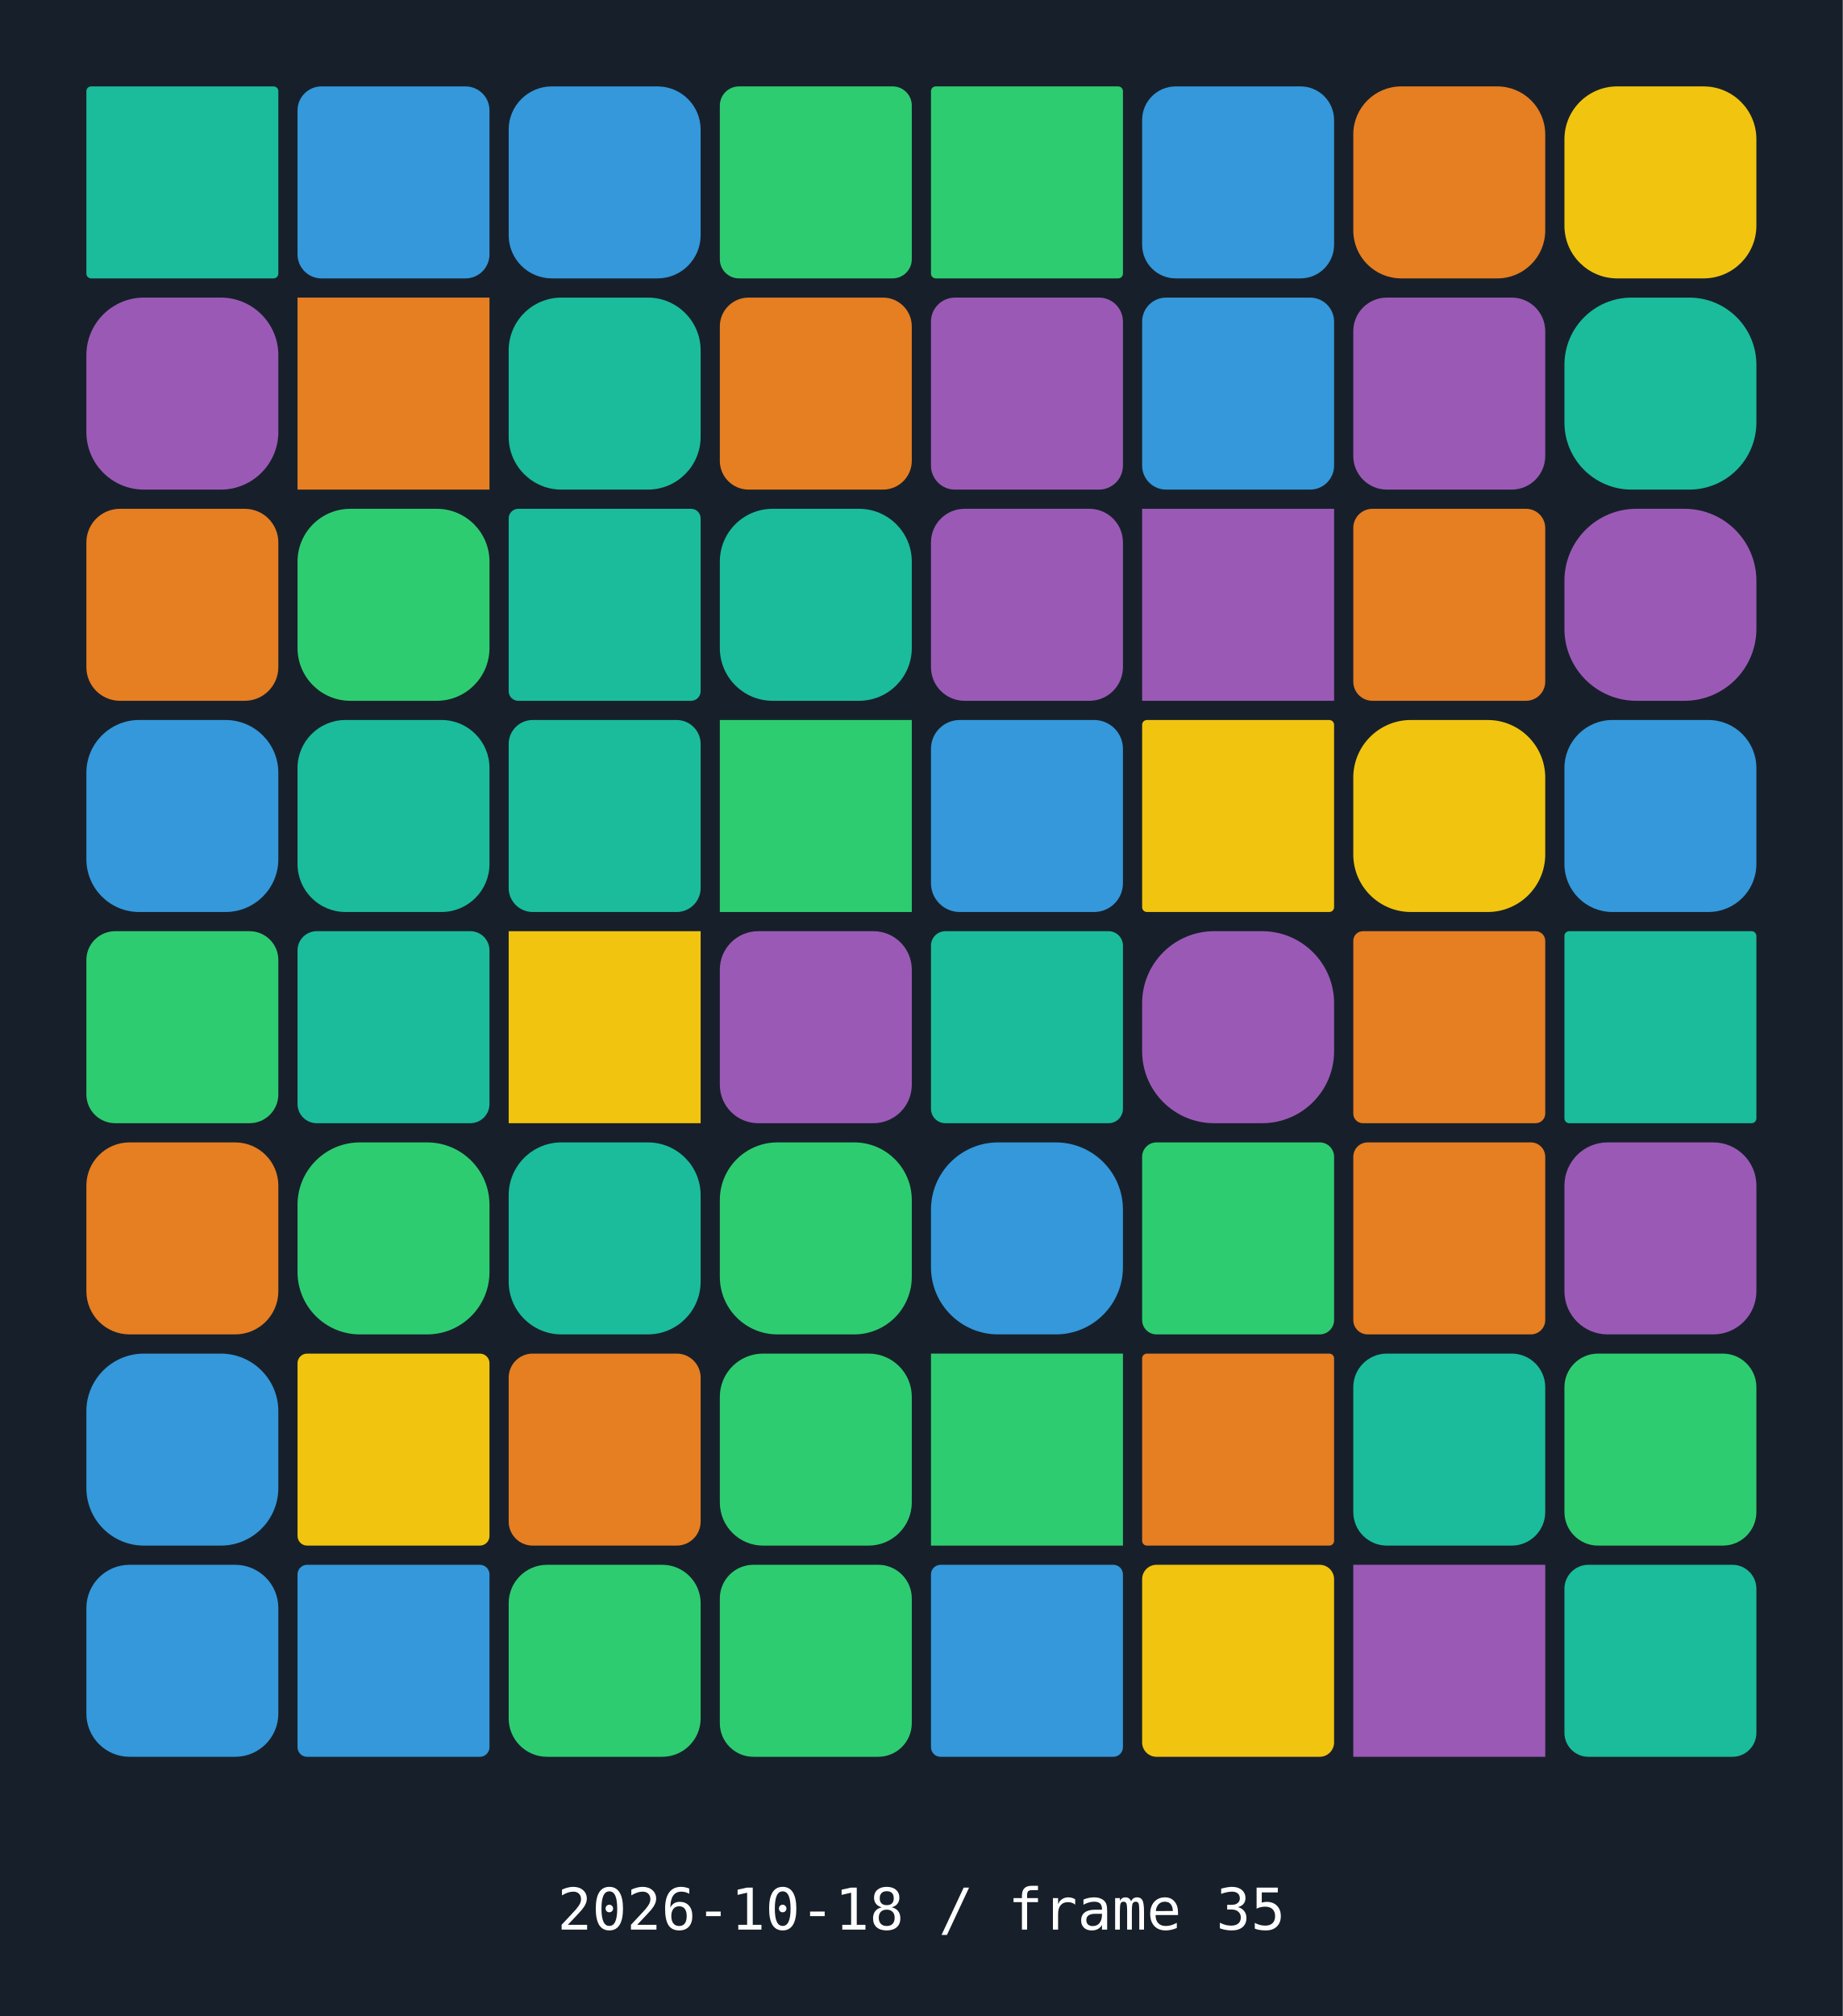
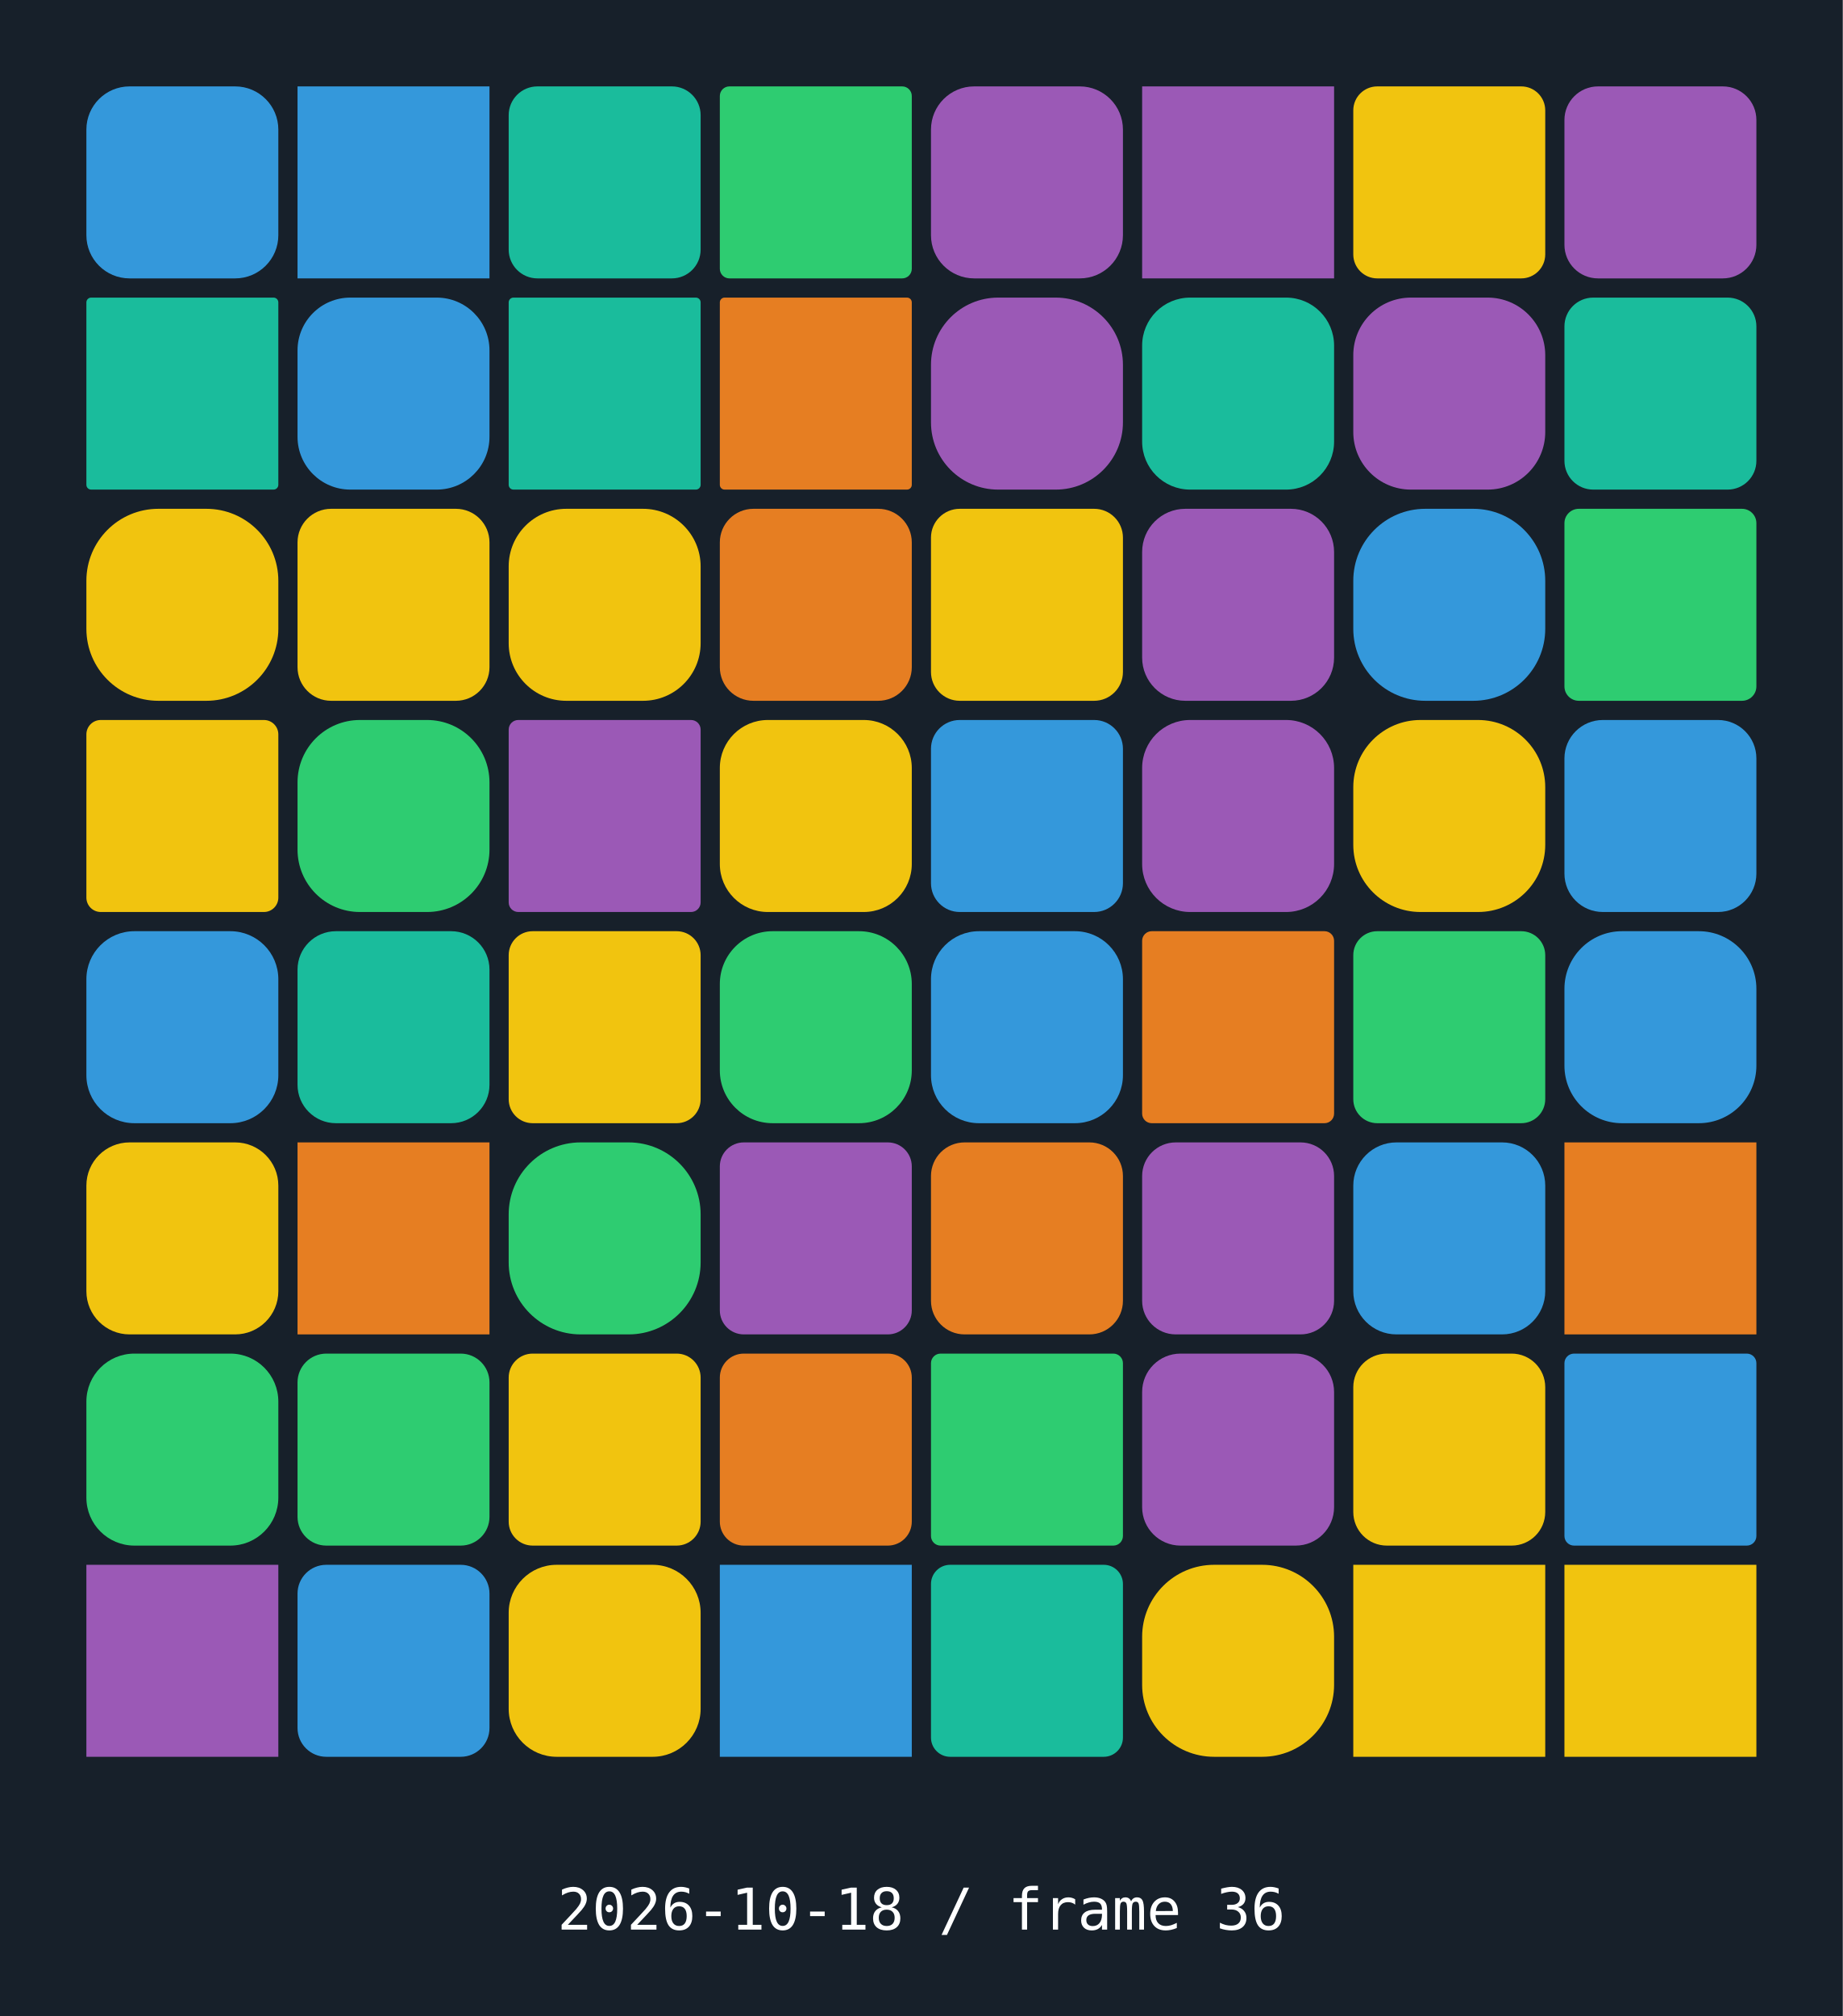
<svg xmlns="http://www.w3.org/2000/svg" width="384" height="420" viewBox="0 0 384 420">
  <rect width="384" height="420" fill="#17202a" />
-   <rect x="18" y="18" width="40" height="40" rx="1" fill="#1abc9c" />
-   <rect x="62" y="18" width="40" height="40" rx="5" fill="#3498db" />
-   <rect x="106" y="18" width="40" height="40" rx="9" fill="#3498db" />
-   <rect x="150" y="18" width="40" height="40" rx="4" fill="#2ecc71" />
-   <rect x="194" y="18" width="40" height="40" rx="1" fill="#2ecc71" />
-   <rect x="238" y="18" width="40" height="40" rx="7" fill="#3498db" />
-   <rect x="282" y="18" width="40" height="40" rx="10" fill="#e67e22" />
-   <rect x="326" y="18" width="40" height="40" rx="11" fill="#f1c40f" />
-   <rect x="18" y="62" width="40" height="40" rx="12" fill="#9b59b6" />
-   <rect x="62" y="62" width="40" height="40" rx="0" fill="#e67e22" />
-   <rect x="106" y="62" width="40" height="40" rx="11" fill="#1abc9c" />
-   <rect x="150" y="62" width="40" height="40" rx="6" fill="#e67e22" />
-   <rect x="194" y="62" width="40" height="40" rx="5" fill="#9b59b6" />
-   <rect x="238" y="62" width="40" height="40" rx="5" fill="#3498db" />
-   <rect x="282" y="62" width="40" height="40" rx="7" fill="#9b59b6" />
-   <rect x="326" y="62" width="40" height="40" rx="14" fill="#1abc9c" />
-   <rect x="18" y="106" width="40" height="40" rx="7" fill="#e67e22" />
-   <rect x="62" y="106" width="40" height="40" rx="11" fill="#2ecc71" />
-   <rect x="106" y="106" width="40" height="40" rx="2" fill="#1abc9c" />
-   <rect x="150" y="106" width="40" height="40" rx="11" fill="#1abc9c" />
-   <rect x="194" y="106" width="40" height="40" rx="7" fill="#9b59b6" />
-   <rect x="238" y="106" width="40" height="40" rx="0" fill="#9b59b6" />
-   <rect x="282" y="106" width="40" height="40" rx="4" fill="#e67e22" />
-   <rect x="326" y="106" width="40" height="40" rx="15" fill="#9b59b6" />
-   <rect x="18" y="150" width="40" height="40" rx="11" fill="#3498db" />
-   <rect x="62" y="150" width="40" height="40" rx="10" fill="#1abc9c" />
-   <rect x="106" y="150" width="40" height="40" rx="5" fill="#1abc9c" />
-   <rect x="150" y="150" width="40" height="40" rx="0" fill="#2ecc71" />
+   <rect x="18" y="18" width="40" height="40" rx="9" fill="#3498db" />
+   <rect x="62" y="18" width="40" height="40" rx="0" fill="#3498db" />
+   <rect x="106" y="18" width="40" height="40" rx="6" fill="#1abc9c" />
+   <rect x="150" y="18" width="40" height="40" rx="2" fill="#2ecc71" />
+   <rect x="194" y="18" width="40" height="40" rx="9" fill="#9b59b6" />
+   <rect x="238" y="18" width="40" height="40" rx="0" fill="#9b59b6" />
+   <rect x="282" y="18" width="40" height="40" rx="5" fill="#f1c40f" />
+   <rect x="326" y="18" width="40" height="40" rx="7" fill="#9b59b6" />
+   <rect x="18" y="62" width="40" height="40" rx="1" fill="#1abc9c" />
+   <rect x="62" y="62" width="40" height="40" rx="11" fill="#3498db" />
+   <rect x="106" y="62" width="40" height="40" rx="1" fill="#1abc9c" />
+   <rect x="150" y="62" width="40" height="40" rx="1" fill="#e67e22" />
+   <rect x="194" y="62" width="40" height="40" rx="14" fill="#9b59b6" />
+   <rect x="238" y="62" width="40" height="40" rx="10" fill="#1abc9c" />
+   <rect x="282" y="62" width="40" height="40" rx="12" fill="#9b59b6" />
+   <rect x="326" y="62" width="40" height="40" rx="6" fill="#1abc9c" />
+   <rect x="18" y="106" width="40" height="40" rx="15" fill="#f1c40f" />
+   <rect x="62" y="106" width="40" height="40" rx="7" fill="#f1c40f" />
+   <rect x="106" y="106" width="40" height="40" rx="12" fill="#f1c40f" />
+   <rect x="150" y="106" width="40" height="40" rx="7" fill="#e67e22" />
+   <rect x="194" y="106" width="40" height="40" rx="6" fill="#f1c40f" />
+   <rect x="238" y="106" width="40" height="40" rx="9" fill="#9b59b6" />
+   <rect x="282" y="106" width="40" height="40" rx="15" fill="#3498db" />
+   <rect x="326" y="106" width="40" height="40" rx="3" fill="#2ecc71" />
+   <rect x="18" y="150" width="40" height="40" rx="3" fill="#f1c40f" />
+   <rect x="62" y="150" width="40" height="40" rx="13" fill="#2ecc71" />
+   <rect x="106" y="150" width="40" height="40" rx="2" fill="#9b59b6" />
+   <rect x="150" y="150" width="40" height="40" rx="10" fill="#f1c40f" />
  <rect x="194" y="150" width="40" height="40" rx="6" fill="#3498db" />
-   <rect x="238" y="150" width="40" height="40" rx="1" fill="#f1c40f" />
-   <rect x="282" y="150" width="40" height="40" rx="12" fill="#f1c40f" />
-   <rect x="326" y="150" width="40" height="40" rx="10" fill="#3498db" />
-   <rect x="18" y="194" width="40" height="40" rx="6" fill="#2ecc71" />
-   <rect x="62" y="194" width="40" height="40" rx="4" fill="#1abc9c" />
-   <rect x="106" y="194" width="40" height="40" rx="0" fill="#f1c40f" />
-   <rect x="150" y="194" width="40" height="40" rx="8" fill="#9b59b6" />
-   <rect x="194" y="194" width="40" height="40" rx="3" fill="#1abc9c" />
-   <rect x="238" y="194" width="40" height="40" rx="15" fill="#9b59b6" />
-   <rect x="282" y="194" width="40" height="40" rx="2" fill="#e67e22" />
-   <rect x="326" y="194" width="40" height="40" rx="1" fill="#1abc9c" />
-   <rect x="18" y="238" width="40" height="40" rx="9" fill="#e67e22" />
-   <rect x="62" y="238" width="40" height="40" rx="13" fill="#2ecc71" />
-   <rect x="106" y="238" width="40" height="40" rx="11" fill="#1abc9c" />
-   <rect x="150" y="238" width="40" height="40" rx="12" fill="#2ecc71" />
-   <rect x="194" y="238" width="40" height="40" rx="14" fill="#3498db" />
-   <rect x="238" y="238" width="40" height="40" rx="3" fill="#2ecc71" />
-   <rect x="282" y="238" width="40" height="40" rx="3" fill="#e67e22" />
-   <rect x="326" y="238" width="40" height="40" rx="9" fill="#9b59b6" />
-   <rect x="18" y="282" width="40" height="40" rx="12" fill="#3498db" />
-   <rect x="62" y="282" width="40" height="40" rx="2" fill="#f1c40f" />
-   <rect x="106" y="282" width="40" height="40" rx="5" fill="#e67e22" />
-   <rect x="150" y="282" width="40" height="40" rx="9" fill="#2ecc71" />
-   <rect x="194" y="282" width="40" height="40" rx="0" fill="#2ecc71" />
-   <rect x="238" y="282" width="40" height="40" rx="1" fill="#e67e22" />
-   <rect x="282" y="282" width="40" height="40" rx="7" fill="#1abc9c" />
-   <rect x="326" y="282" width="40" height="40" rx="7" fill="#2ecc71" />
-   <rect x="18" y="326" width="40" height="40" rx="9" fill="#3498db" />
-   <rect x="62" y="326" width="40" height="40" rx="2" fill="#3498db" />
-   <rect x="106" y="326" width="40" height="40" rx="8" fill="#2ecc71" />
-   <rect x="150" y="326" width="40" height="40" rx="7" fill="#2ecc71" />
-   <rect x="194" y="326" width="40" height="40" rx="2" fill="#3498db" />
-   <rect x="238" y="326" width="40" height="40" rx="3" fill="#f1c40f" />
-   <rect x="282" y="326" width="40" height="40" rx="0" fill="#9b59b6" />
-   <rect x="326" y="326" width="40" height="40" rx="5" fill="#1abc9c" />
-   <text x="192" y="402" text-anchor="middle" fill="#ffffff" font-family="monospace">2026-10-18 / frame 35</text>
+   <rect x="238" y="150" width="40" height="40" rx="10" fill="#9b59b6" />
+   <rect x="282" y="150" width="40" height="40" rx="14" fill="#f1c40f" />
+   <rect x="326" y="150" width="40" height="40" rx="8" fill="#3498db" />
+   <rect x="18" y="194" width="40" height="40" rx="10" fill="#3498db" />
+   <rect x="62" y="194" width="40" height="40" rx="8" fill="#1abc9c" />
+   <rect x="106" y="194" width="40" height="40" rx="5" fill="#f1c40f" />
+   <rect x="150" y="194" width="40" height="40" rx="11" fill="#2ecc71" />
+   <rect x="194" y="194" width="40" height="40" rx="10" fill="#3498db" />
+   <rect x="238" y="194" width="40" height="40" rx="2" fill="#e67e22" />
+   <rect x="282" y="194" width="40" height="40" rx="5" fill="#2ecc71" />
+   <rect x="326" y="194" width="40" height="40" rx="12" fill="#3498db" />
+   <rect x="18" y="238" width="40" height="40" rx="9" fill="#f1c40f" />
+   <rect x="62" y="238" width="40" height="40" rx="0" fill="#e67e22" />
+   <rect x="106" y="238" width="40" height="40" rx="15" fill="#2ecc71" />
+   <rect x="150" y="238" width="40" height="40" rx="5" fill="#9b59b6" />
+   <rect x="194" y="238" width="40" height="40" rx="7" fill="#e67e22" />
+   <rect x="238" y="238" width="40" height="40" rx="7" fill="#9b59b6" />
+   <rect x="282" y="238" width="40" height="40" rx="9" fill="#3498db" />
+   <rect x="326" y="238" width="40" height="40" rx="0" fill="#e67e22" />
+   <rect x="18" y="282" width="40" height="40" rx="10" fill="#2ecc71" />
+   <rect x="62" y="282" width="40" height="40" rx="6" fill="#2ecc71" />
+   <rect x="106" y="282" width="40" height="40" rx="5" fill="#f1c40f" />
+   <rect x="150" y="282" width="40" height="40" rx="5" fill="#e67e22" />
+   <rect x="194" y="282" width="40" height="40" rx="2" fill="#2ecc71" />
+   <rect x="238" y="282" width="40" height="40" rx="8" fill="#9b59b6" />
+   <rect x="282" y="282" width="40" height="40" rx="7" fill="#f1c40f" />
+   <rect x="326" y="282" width="40" height="40" rx="2" fill="#3498db" />
+   <rect x="18" y="326" width="40" height="40" rx="0" fill="#9b59b6" />
+   <rect x="62" y="326" width="40" height="40" rx="6" fill="#3498db" />
+   <rect x="106" y="326" width="40" height="40" rx="10" fill="#f1c40f" />
+   <rect x="150" y="326" width="40" height="40" rx="0" fill="#3498db" />
+   <rect x="194" y="326" width="40" height="40" rx="4" fill="#1abc9c" />
+   <rect x="238" y="326" width="40" height="40" rx="15" fill="#f1c40f" />
+   <rect x="282" y="326" width="40" height="40" rx="0" fill="#f1c40f" />
+   <rect x="326" y="326" width="40" height="40" rx="0" fill="#f1c40f" />
+   <text x="192" y="402" text-anchor="middle" fill="#ffffff" font-family="monospace">2026-10-18 / frame 36</text>
</svg>
